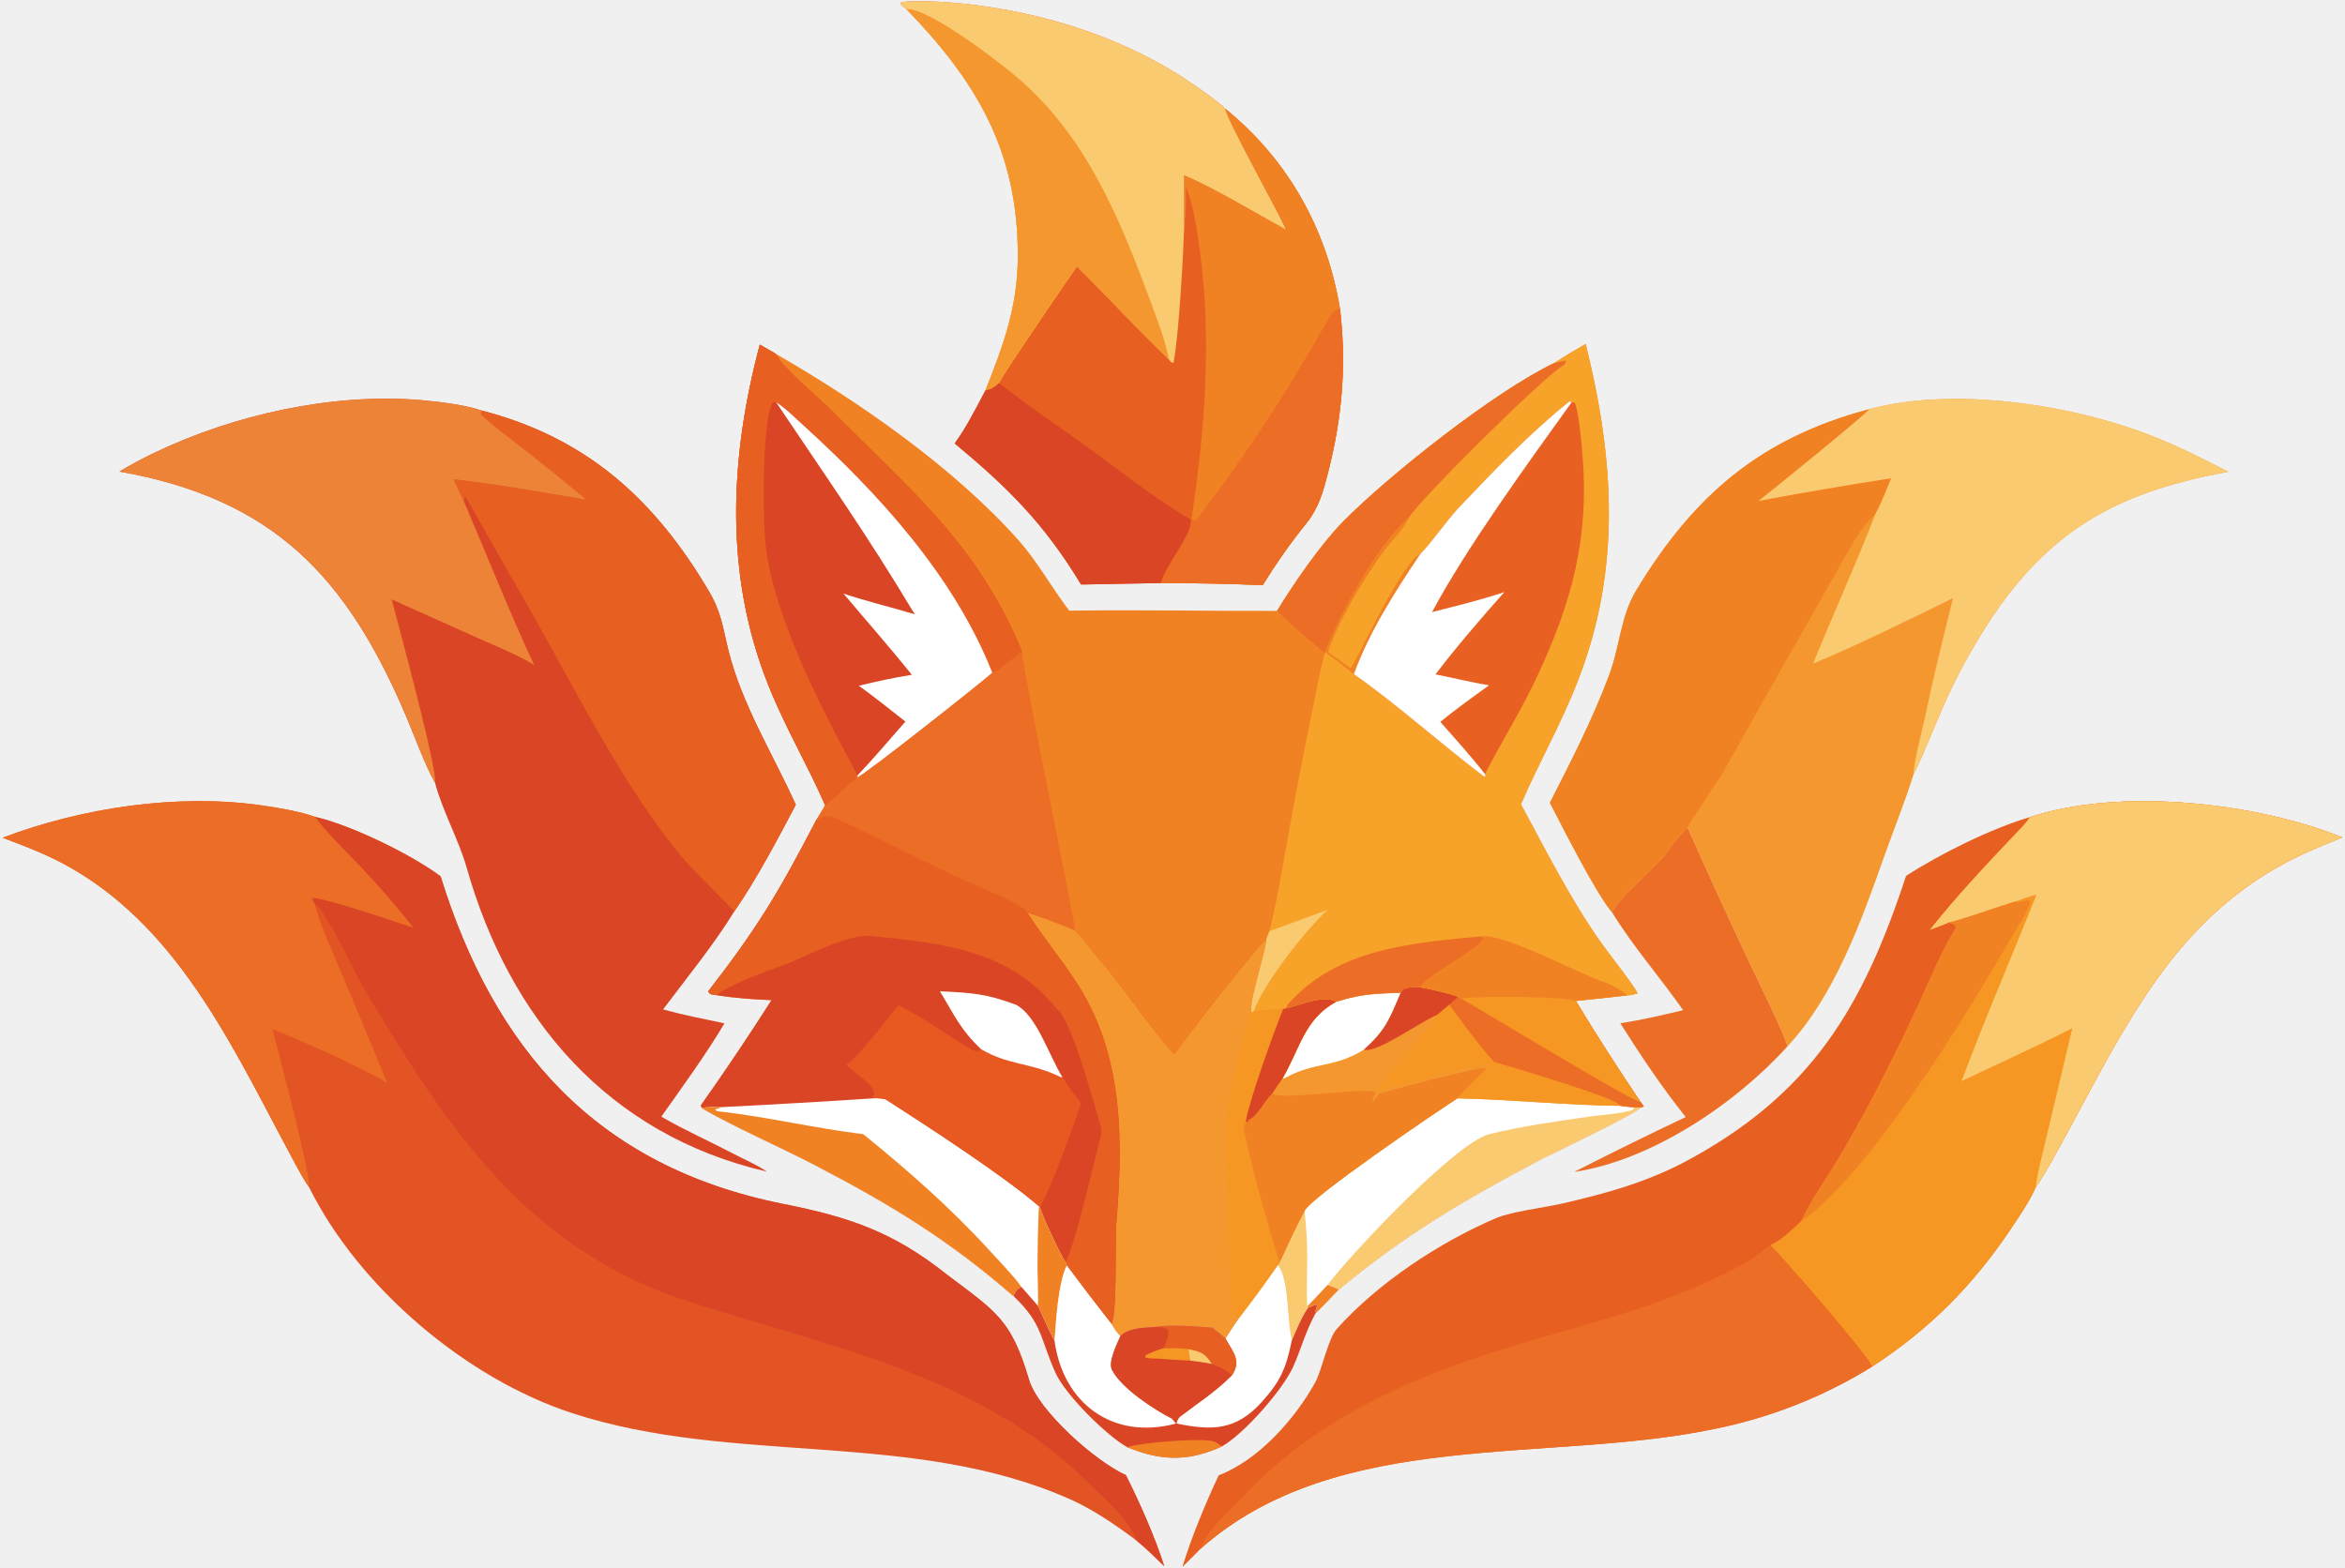
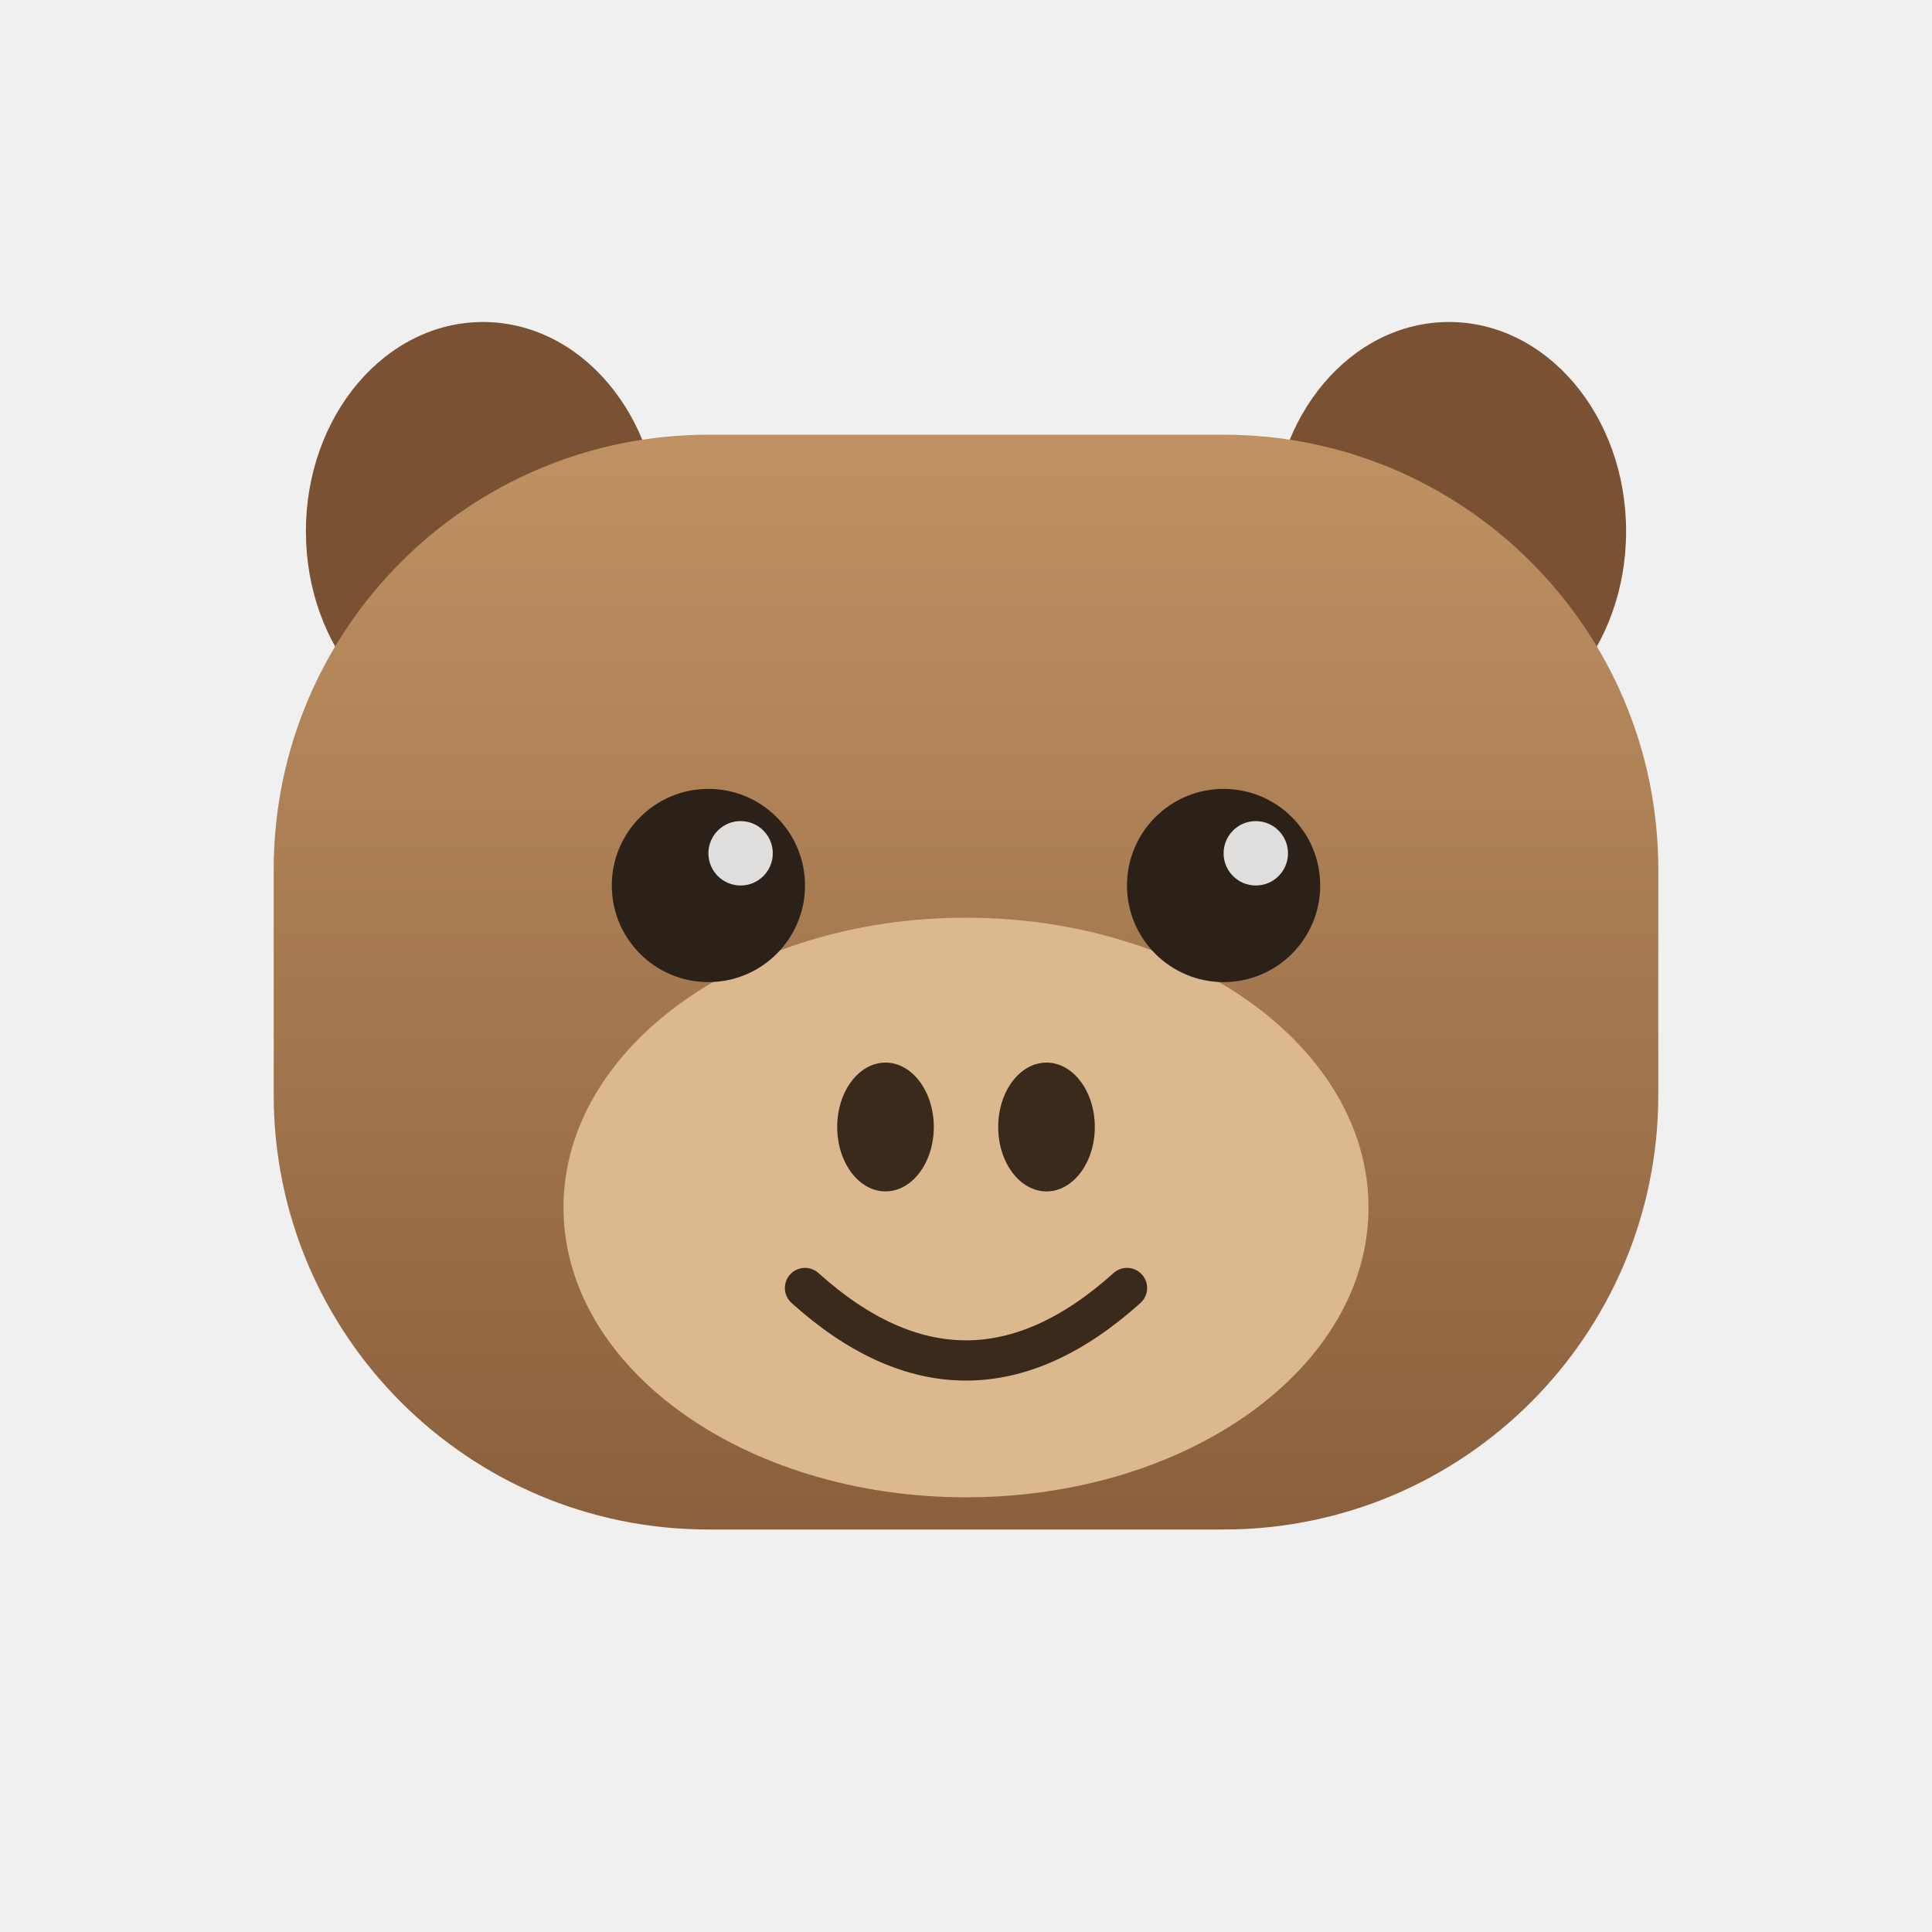
- <svg xmlns="http://www.w3.org/2000/svg" width="718" height="480" viewBox="0 0 718 480" fill="none">
-   <g clip-path="url(#clip0_2002_138)">
-     <path d="M475.975 111.14C479.22 108.995 482.125 107.284 485.505 105.343C494.22 140.39 496.545 174.152 483.055 208.656C477.735 222.262 471.185 233.521 465.68 246.319C473.555 260.847 480.845 275.458 490.435 289.009C492.05 291.291 500.855 302.539 501.4 304.235C500.21 304.54 499.38 304.82 498.14 304.85C492.925 305.455 487.71 306.015 482.49 306.535C489.165 317.605 495.08 326.745 502.305 337.49L503.29 338.78C502.99 338.91 502.705 339.105 502.38 339.145C498.995 342.1 475.905 352.86 469.955 356.015C446.68 368.37 430.11 378.295 409.91 394.9C409.08 395.73 403.185 401.9 402.89 402.05C402.735 400.975 402.965 400.88 403.325 399.83L402.92 399.505L400.525 400.49C398.615 403.055 396.885 407.465 395.53 410.515C393.89 404.415 394.78 392.36 391.3 387.51C387.425 393.09 383.415 398.565 379.26 403.94C377.88 405.9 376.56 407.9 375.295 409.935C373.905 408.695 372.65 407.735 371.17 406.595C365.925 406.235 358.415 405.48 353.435 406.435C350.165 406.575 345.404 406.69 343.047 409.185C341.637 407.735 341.384 407.225 340.31 405.47C335.67 399.565 331.109 393.6 326.628 387.57C323.986 392.97 323.355 404.335 322.883 410.61C321.285 407.76 319.351 403.11 317.784 399.91L312.706 394.09C311.019 395.015 311.11 395.2 310.295 396.915C290.334 379.59 272.747 368.9 249.053 356.57C239.038 351.36 224.767 345.095 215.441 339.68L214.873 339.345L214.593 338.51C222.06 327.945 229.275 317.2 236.235 306.29C230.543 306.06 225.064 305.675 219.438 304.77C217.635 304.42 217.579 304.75 216.815 303.65C231.937 284.12 238.287 273.55 249.888 251.212L252.646 246.608C247.281 234.241 240.568 223.097 235.317 209.993C221.694 175.992 223.402 140.277 232.644 105.53L237.439 108.304C262.959 122.947 292.157 143.265 311.9 165.499C317.746 172.083 322.162 180.227 327.393 187.017C349.08 186.699 369.595 187.143 391.025 187.081C395.85 179.083 404.47 166.614 411.075 159.903C425.385 145.359 458.04 119.627 475.975 111.14Z" fill="#F08223" />
-     <path d="M249.888 251.211C251.835 250.214 253.172 249.412 255.36 250.387C270.46 257.119 284.97 265.137 300.152 271.747C304.538 273.656 310.84 276.006 314.378 279.05L314.531 279.461C318.081 280.559 325.666 283.327 329.094 284.895C330.719 286.329 333.366 290.049 335.057 291.98C343.514 301.633 351.07 313.295 359.44 322.825C366.445 313.69 373.515 304.37 380.815 295.483C382.3 293.674 386.195 288.894 387.81 287.395C387.35 292.673 381.975 307.9 383.33 310.125L383.875 309.675C386.765 309.525 390 309.14 392.935 308.895L393.66 308.825C397.965 307.925 405.28 304.495 409.11 306.775L410.7 306.315C417.56 304.28 421.82 304.295 428.905 304.01L429.51 303.01C430.935 302.198 433.095 302.38 434.83 302.353C438.73 303.125 442.8 303.945 446.555 305.29L447.405 305.83C452.245 304.96 478.275 305.085 482.49 306.535C489.165 317.605 495.08 326.745 502.305 337.49L503.29 338.78C502.99 338.91 502.705 339.105 502.38 339.145C498.995 342.1 475.905 352.86 469.955 356.015C446.68 368.37 430.11 378.295 409.91 394.9C409.08 395.73 403.185 401.9 402.89 402.05C402.735 400.975 402.965 400.88 403.325 399.83L402.92 399.505L400.525 400.49C398.615 403.055 396.885 407.465 395.53 410.515C393.89 404.415 394.78 392.36 391.3 387.51C387.425 393.09 383.415 398.565 379.26 403.94C377.88 405.9 376.56 407.9 375.295 409.935C373.905 408.695 372.65 407.735 371.17 406.595C365.925 406.235 358.415 405.48 353.435 406.435C350.165 406.575 345.404 406.69 343.047 409.185C341.637 407.735 341.384 407.225 340.31 405.47C335.67 399.565 331.109 393.6 326.628 387.57C323.986 392.97 323.355 404.335 322.883 410.61C321.285 407.76 319.351 403.11 317.784 399.91L312.706 394.09C311.019 395.015 311.11 395.2 310.295 396.915C290.334 379.59 272.747 368.9 249.053 356.57C239.038 351.36 224.767 345.095 215.441 339.68L214.873 339.345L214.593 338.51C222.06 327.945 229.275 317.2 236.235 306.29C230.543 306.06 225.064 305.675 219.438 304.77C217.635 304.42 217.579 304.75 216.815 303.65C231.937 284.119 238.287 273.549 249.888 251.211Z" fill="#DA4525" />
-     <path d="M434.83 302.353C438.73 303.125 442.8 303.945 446.555 305.29L447.405 305.83C452.245 304.96 478.275 305.085 482.49 306.535C489.165 317.605 495.08 326.745 502.305 337.49L503.29 338.78C502.99 338.91 502.705 339.105 502.38 339.145C498.995 342.1 475.905 352.86 469.955 356.015C446.68 368.37 430.11 378.295 409.91 394.9C409.08 395.73 403.185 401.9 402.89 402.05C402.735 400.975 402.965 400.88 403.325 399.83L402.92 399.505L400.525 400.49C398.615 403.055 396.885 407.465 395.53 410.515C393.89 404.415 394.78 392.36 391.3 387.51L391.915 386.455C391.715 386.09 391.415 385.555 391.285 385.125C387.405 372.375 383.51 359.05 380.835 346.01C380.65 345.115 381.09 344.14 381.445 343.42L382.22 343.615L382.225 343.04C384.98 341.915 386.945 337.445 389.505 334.9C390.545 333.34 391.54 331.825 392.65 330.32C398.095 320.98 399.355 312.075 409.11 306.775L410.7 306.315C417.56 304.28 421.82 304.295 428.905 304.01L429.51 303.01C430.935 302.199 433.095 302.38 434.83 302.353Z" fill="#F4972E" />
-     <path d="M446.265 336.37C462.965 336.705 479.35 338.475 496.13 338.66C497.595 338.86 498.825 339.04 500.315 339.105L502.38 339.145C498.995 342.1 475.905 352.86 469.955 356.015C446.68 368.37 430.11 378.295 409.91 394.9C409.08 395.73 403.185 401.9 402.89 402.05C402.735 400.975 402.965 400.88 403.325 399.83L402.92 399.505L400.525 400.49C398.615 403.055 396.885 407.465 395.53 410.515C393.89 404.415 394.78 392.36 391.3 387.51L391.915 386.455C394.31 381.31 396.755 375.905 399.435 370.925C400.44 367.285 440.07 340.3 446.265 336.37Z" fill="white" />
-     <path d="M500.315 339.105L502.38 339.145C498.995 342.1 475.905 352.86 469.955 356.015C446.68 368.37 430.11 378.295 409.91 394.9C408.84 394.365 407.62 393.95 406.49 393.52C413.69 383.865 445.835 349.87 455.93 347.36C465.845 344.89 476.66 343.405 486.77 341.93C491.05 341.305 495.905 341.175 500.015 339.885L500.315 339.105Z" fill="#FACA71" />
-     <path d="M391.915 386.455C394.31 381.31 396.755 375.905 399.435 370.925C399.98 375.735 400.255 380.575 400.26 385.42C400.27 387.73 399.935 398.565 400.32 400.06L400.525 400.49C398.615 403.055 396.885 407.465 395.53 410.515C393.89 404.415 394.78 392.36 391.3 387.51L391.915 386.455Z" fill="#FACA71" />
-     <path d="M406.49 393.52C407.62 393.95 408.84 394.365 409.91 394.9C409.08 395.73 403.185 401.9 402.89 402.05C402.735 400.975 402.965 400.88 403.325 399.83L402.92 399.505L400.525 400.49L400.32 400.06L406.49 393.52Z" fill="#F08223" />
-     <path d="M389.505 334.9C393 337.065 417.915 332.855 421.125 334.505L420.16 336.995L420.67 337.15L422.305 334.91C426.325 333.77 453.35 326.36 455.235 327.165C452.62 329.84 448.625 333.655 446.265 336.37C440.07 340.3 400.44 367.285 399.435 370.925C396.755 375.905 394.31 381.31 391.915 386.455C391.715 386.09 391.415 385.555 391.285 385.125C387.405 372.375 383.51 359.05 380.835 346.01C380.65 345.115 381.09 344.14 381.445 343.42L382.22 343.615L382.225 343.04C384.98 341.915 386.945 337.445 389.505 334.9Z" fill="#F08223" />
-     <path d="M446.555 305.29L447.405 305.83C452.245 304.96 478.275 305.085 482.49 306.535C489.165 317.605 495.08 326.745 502.305 337.49L503.29 338.78C502.99 338.91 502.705 339.105 502.38 339.145L500.315 339.105C498.825 339.04 497.595 338.86 496.13 338.66C494.09 335.885 462.545 326.815 457.36 325.215C452.42 319.68 448.105 313.665 443.7 307.7L446.555 305.29Z" fill="#F69723" />
-     <path d="M446.555 305.29L447.405 305.83C454.18 309.655 499.56 337.28 502.305 337.49L503.29 338.78C502.99 338.91 502.705 339.105 502.38 339.145L500.315 339.105C498.825 339.04 497.595 338.86 496.13 338.66C494.09 335.885 462.545 326.815 457.36 325.215C452.42 319.68 448.105 313.665 443.7 307.7L446.555 305.29Z" fill="#EC6D25" />
-     <path d="M443.7 307.7C448.105 313.665 452.42 319.68 457.36 325.215C462.545 326.815 494.09 335.885 496.13 338.66C479.35 338.475 462.965 336.705 446.265 336.37C448.625 333.655 452.62 329.84 455.235 327.165L456.005 326.755L456.1 326.12C453.035 325.54 426.825 332.905 421.63 334.265C426.095 327.89 437.16 315.91 440.08 310.76C441.3 309.755 442.51 308.735 443.7 307.7Z" fill="#F69723" />
-     <path d="M409.11 306.775L410.7 306.315C417.56 304.28 421.82 304.295 428.905 304.01C425.445 312.065 424.365 315.4 417.625 321.425C408.89 326.975 402.5 325.235 393.965 329.86C393.13 330.315 393.5 330.19 392.65 330.32C398.095 320.98 399.355 312.075 409.11 306.775Z" fill="white" />
-     <path d="M434.83 302.353C438.73 303.125 442.8 303.945 446.555 305.29L443.7 307.7C442.51 308.735 441.3 309.755 440.08 310.76C434.505 313.14 421.24 322.815 417.625 321.425C424.365 315.4 425.445 312.065 428.905 304.01L429.51 303.01C430.935 302.199 433.095 302.38 434.83 302.353Z" fill="#DA4525" />
-     <path d="M314.531 279.461C318.081 280.559 325.666 283.327 329.094 284.895C330.719 286.329 333.366 290.05 335.057 291.98C343.514 301.634 351.07 313.295 359.44 322.825C366.445 313.69 373.515 304.37 380.815 295.483C382.3 293.675 386.195 288.894 387.81 287.395C387.35 292.673 381.975 307.9 383.33 310.125L383.875 309.675C386.765 309.525 390 309.14 392.935 308.895L393.66 308.825C397.965 307.925 405.28 304.495 409.11 306.775C399.355 312.075 398.095 320.98 392.65 330.32C391.54 331.825 390.545 333.34 389.505 334.9C386.945 337.445 384.98 341.915 382.225 343.04L382.22 343.615L381.445 343.42C381.09 344.14 380.65 345.115 380.835 346.01C383.51 359.05 387.405 372.375 391.285 385.125C391.415 385.555 391.715 386.09 391.915 386.455L391.3 387.51C387.425 393.09 383.415 398.565 379.26 403.94C377.88 405.9 376.56 407.9 375.295 409.935C373.905 408.695 372.65 407.735 371.17 406.595C365.925 406.235 358.415 405.48 353.435 406.435C350.165 406.575 345.404 406.69 343.047 409.185C341.637 407.735 341.384 407.225 340.31 405.47C342.142 402.15 341.352 380.05 341.785 374.79C343.747 350.935 344.124 326.33 331.977 304.81C327.03 296.049 320.094 288.237 314.776 279.853L314.531 279.461Z" fill="#F4972E" />
-     <path d="M393.66 308.825C397.965 307.925 405.28 304.495 409.11 306.775C399.355 312.075 398.095 320.98 392.65 330.32C391.54 331.825 390.545 333.34 389.505 334.9C386.945 337.445 384.98 341.915 382.225 343.04L382.22 343.615L381.445 343.42C381.09 344.14 380.65 345.115 380.835 346.01C383.51 359.05 387.405 372.375 391.285 385.125C391.415 385.555 391.715 386.09 391.915 386.455L391.3 387.51C387.425 393.09 383.415 398.565 379.26 403.94C377.84 402.61 377.385 402.05 377.28 399.92C376.4 382.1 375.52 363.255 375.31 345.51C375.25 340.65 380.975 313.44 383.33 310.125L383.875 309.675C386.765 309.525 390 309.14 392.935 308.895L393.66 308.825Z" fill="#F69723" />
-     <path d="M393.66 308.825C397.965 307.925 405.28 304.495 409.11 306.775C399.355 312.075 398.095 320.98 392.65 330.32C391.54 331.825 390.545 333.34 389.505 334.9C386.945 337.445 384.98 341.915 382.225 343.04L382.22 343.615L381.445 343.42C382.455 337.06 390.25 315.39 392.935 308.895L393.66 308.825Z" fill="#DA4525" />
-     <path d="M249.887 251.211C251.835 250.214 253.171 249.412 255.36 250.387C270.46 257.119 284.969 265.137 300.152 271.747C304.538 273.656 310.84 276.006 314.377 279.05L314.53 279.461L314.775 279.853C320.093 288.237 327.03 296.049 331.976 304.81C344.123 326.33 343.747 350.935 341.784 374.79C341.351 380.05 342.142 402.15 340.31 405.47C335.67 399.565 331.109 393.6 326.627 387.57L326.236 386.595C324.674 384.21 318.966 372.275 318.379 369.495C321.8 364.125 328.789 344.45 330.96 337.87C328.616 334.9 327.292 333.125 325.309 329.925C321.013 322.865 317.299 310.865 311.052 307.7C314.105 306.01 319.586 308.205 323.587 309.05C309.233 290.833 288.257 288.808 266.548 286.637C259.493 285.931 246.877 293.012 239.771 295.59C234.71 297.426 223.085 301.584 219.437 304.77C217.634 304.42 217.578 304.75 216.814 303.65C231.937 284.119 238.286 273.549 249.887 251.211Z" fill="#E75F21" />
-     <path d="M330.96 337.87C332.604 339.94 333.83 342.88 335.655 344.665L336.784 344.075C337.078 345.18 337.36 346.695 337.08 347.785C335.164 355.26 329.211 381.145 326.237 386.595C324.674 384.21 318.966 372.275 318.379 369.495C321.8 364.125 328.789 344.45 330.96 337.87Z" fill="#DA4525" />
-     <path d="M311.052 307.7C314.105 306.01 319.586 308.205 323.587 309.05C327.743 311.415 335.05 338.29 336.784 344.075L335.655 344.665C333.829 342.88 332.604 339.94 330.96 337.87C328.616 334.9 327.292 333.125 325.309 329.925C321.013 322.865 317.299 310.865 311.052 307.7Z" fill="#DA4525" />
-     <path d="M268.114 336.32C268.887 336.33 270.77 336.415 271.335 336.78C284.292 345.12 307.051 359.89 318.097 369.395L318.379 369.495C318.966 372.275 324.674 384.21 326.237 386.595L326.628 387.57C323.986 392.97 323.355 404.335 322.883 410.61C321.285 407.76 319.351 403.11 317.784 399.91L312.706 394.09C311.019 395.015 311.11 395.2 310.295 396.915C290.334 379.59 272.747 368.9 249.053 356.57C239.038 351.36 224.767 345.095 215.441 339.68L214.873 339.345C216.817 338.915 219.08 339.04 221.099 339.045C236.778 338.265 252.45 337.355 268.114 336.32Z" fill="white" />
-     <path d="M214.873 339.345C216.817 338.915 219.08 339.04 221.099 339.045L218.947 339.795C219.863 340.57 219.246 340.26 220.501 340.405C235.123 342.075 249.675 345.575 264.308 347.335C277.918 358.375 290.889 369.745 302.72 382.69C305.29 385.505 310.663 391.055 312.706 394.09C311.019 395.015 311.11 395.2 310.295 396.915C290.334 379.59 272.747 368.9 249.053 356.57C239.038 351.36 224.767 345.095 215.441 339.68L214.873 339.345Z" fill="#F08223" />
-     <path d="M318.097 369.395L318.379 369.495C318.966 372.275 324.674 384.21 326.237 386.595L326.628 387.57C323.986 392.97 323.355 404.335 322.883 410.61C321.285 407.76 319.351 403.11 317.784 399.91C317.969 398.145 317.684 390.63 317.676 388.3C317.682 381.995 317.823 375.695 318.097 369.395Z" fill="#F08223" />
-     <path d="M268.113 336.32L266.913 335.82L267.786 335.11C267.128 331.325 261.513 329.03 259.178 325.915C261.93 325.08 272.277 311.12 275.076 307.855C283.457 311.925 290.08 317.29 298.126 321.73C299.054 322.24 299.62 321.74 300.413 321.33C308.443 326.055 315.108 325.51 323.212 329.145C324.045 329.52 324.41 329.795 325.309 329.925C327.292 333.125 328.616 334.9 330.96 337.87C328.789 344.45 321.8 364.125 318.379 369.495L318.097 369.395C307.051 359.89 284.292 345.12 271.334 336.78C270.77 336.415 268.886 336.33 268.113 336.32Z" fill="#E85922" />
-     <path d="M287.781 303.575C297.485 304.045 301.879 304.265 311.053 307.7C317.3 310.865 321.014 322.865 325.309 329.925C324.411 329.795 324.046 329.52 323.212 329.145C315.109 325.51 308.444 326.055 300.413 321.33C294.081 315.365 292.334 311.07 287.781 303.575Z" fill="white" />
-     <path d="M475.975 111.14C479.22 108.995 482.125 107.284 485.505 105.343C494.22 140.39 496.545 174.152 483.055 208.656C477.735 222.262 471.185 233.521 465.68 246.319C473.555 260.847 480.845 275.458 490.435 289.009C492.05 291.291 500.855 302.539 501.4 304.235C500.21 304.54 499.38 304.82 498.14 304.85C492.925 305.455 487.71 306.015 482.49 306.535C478.275 305.085 452.245 304.96 447.405 305.83L446.555 305.29C442.8 303.945 438.73 303.125 434.83 302.354C433.095 302.38 430.935 302.199 429.51 303.01L428.905 304.01C421.82 304.295 417.56 304.28 410.7 306.315L409.11 306.775C405.28 304.495 397.965 307.925 393.66 308.825L392.935 308.895C390 309.14 386.765 309.525 383.875 309.675L383.33 310.125C381.975 307.9 387.35 292.674 387.81 287.395L388.675 285.191C390.86 276.813 392.71 265.406 394.29 256.695C396.565 243.899 399.02 231.136 401.65 218.408C402.865 212.441 404.09 205.534 405.76 199.734C408.57 201.681 411.785 204.312 414.53 206.447C419.4 193.235 427.11 181.252 434.905 169.619C429.295 171.723 414.485 204.218 413.525 204.599C411.235 202.926 408.93 201.274 406.61 199.641C410.015 189.8 416.955 178.363 422.98 169.762C425.32 166.43 429.985 162.012 431.42 158.457C421.49 167.084 410.295 187.99 405.56 200.062C402.89 197.768 392.865 189.414 391.025 187.081C395.85 179.083 404.47 166.614 411.075 159.903C425.385 145.359 458.04 119.627 475.975 111.14Z" fill="#F7A32A" />
-     <path d="M434.905 169.618C437.66 167.012 443.08 159.28 446.455 155.702C457.205 144.317 468.31 132.77 480.515 122.928L481.275 123.109L482.24 123.35C483.5 126.867 484.245 135.769 484.56 139.633C486.62 165.019 481.185 184.667 470.58 207.316C465.555 218.054 459.865 226.927 454.66 237.048L454.88 237.673L454.345 237.792C441.635 228.163 427.165 215.247 414.53 206.446C419.4 193.235 427.11 181.252 434.905 169.618Z" fill="#E86123" />
-     <path d="M434.905 169.618C437.66 167.012 443.08 159.28 446.455 155.702C457.205 144.317 468.31 132.77 480.515 122.928L481.275 123.109C467.74 141.984 449.24 167.332 438.465 187.451C445.905 185.56 453.31 183.772 460.595 181.335C453.93 188.829 445.545 198.546 439.515 206.538C444.51 207.501 451.155 209.118 455.92 209.873C450.755 213.598 445.955 217.047 441 221.061C445.38 226.021 450.615 231.842 454.66 237.048L454.88 237.673L454.345 237.792C441.635 228.163 427.165 215.247 414.53 206.446C419.4 193.235 427.11 181.252 434.905 169.618Z" fill="white" />
-     <path d="M475.975 111.14C477.15 110.878 478.335 110.631 479.52 110.398C479.195 111.261 479.29 111.554 478.475 112.028C472.55 115.474 434.835 152.825 431.42 158.457C421.49 167.084 410.295 187.99 405.56 200.062C402.89 197.768 392.865 189.413 391.025 187.081C395.85 179.082 404.47 166.614 411.075 159.902C425.385 145.359 458.04 119.627 475.975 111.14Z" fill="#EC6D25" />
-     <path d="M453.14 286.783C460.12 285.369 483.665 298.451 491.255 300.772C492.935 301.286 496.96 303.47 498.14 304.85C492.925 305.455 487.71 306.015 482.49 306.535C478.275 305.085 452.245 304.96 447.405 305.83L446.555 305.29C442.8 303.945 438.73 303.125 434.83 302.353C437.745 297.95 452.2 291.317 454.275 287.336L453.14 286.783Z" fill="#F08223" />
-     <path d="M393.66 308.825C394.06 308.075 394.18 307.74 394.745 307.115C409.915 290.309 432.69 288.779 453.14 286.783L454.275 287.336C452.2 291.317 437.745 297.95 434.83 302.353C433.095 302.38 430.935 302.198 429.51 303.01L428.905 304.01C421.82 304.295 417.56 304.28 410.7 306.315L409.11 306.775C405.28 304.495 397.965 307.925 393.66 308.825Z" fill="#EC6D25" />
-     <path d="M388.675 285.191L406.465 278.65C399.885 284.628 386.8 301.284 383.875 309.675L383.33 310.125C381.975 307.9 387.35 292.674 387.81 287.395L388.675 285.191Z" fill="#FACA71" />
-     <path d="M232.644 105.53L237.438 108.304C240.228 113.372 250.138 121.211 254.514 125.613C278.743 149.989 299.494 166.835 312.917 199.525C311.366 200.7 304.995 205.971 303.838 206.04C300.248 209.239 264.434 237.583 262.412 238.139C259.443 240.534 255.073 244.83 252.646 246.608C247.28 234.241 240.567 223.097 235.317 209.993C221.693 175.992 223.401 140.277 232.644 105.53Z" fill="#DA4525" />
-     <path d="M232.644 105.53L237.438 108.304C240.228 113.372 250.138 121.211 254.514 125.613C278.743 149.989 299.494 166.835 312.917 199.525C311.366 200.7 304.995 205.971 303.838 206.04C292.202 176.579 269.233 151.382 246.013 130.29C243.454 127.965 240.506 125.001 237.649 123.202L236.68 123.214C233.512 127.179 233.319 157.573 234.522 167.705C237.069 189.174 251.852 217.614 262.359 237.084C262.468 237.162 262.578 237.239 262.687 237.317L262.412 238.139C259.443 240.534 255.073 244.83 252.646 246.608C247.28 234.241 240.567 223.097 235.317 209.993C221.693 175.992 223.401 140.277 232.644 105.53Z" fill="#E75F21" />
-     <path d="M237.649 123.202C240.506 125.001 243.454 127.965 246.013 130.29C269.233 151.382 292.202 176.579 303.838 206.04C300.248 209.239 264.434 237.583 262.412 238.139L262.687 237.317C267.458 232.339 272.612 226.212 277.221 220.982C272.507 217.272 267.82 213.514 262.958 210.002C268.747 208.621 273.289 207.607 279.187 206.655C272.583 198.399 265.111 189.932 258.254 181.779C264.544 183.94 273.329 186.081 280.072 188.117C265.558 163.876 253.103 146.274 237.649 123.202Z" fill="white" />
-     <path d="M312.917 199.525C313.842 208.746 329.501 283.62 329.093 284.895C325.665 283.328 318.08 280.56 314.53 279.462L314.377 279.051C310.84 276.007 304.538 273.657 300.152 271.747C284.969 265.137 270.46 257.12 255.36 250.388C253.171 249.412 251.835 250.214 249.887 251.212L252.646 246.608C255.073 244.83 259.443 240.534 262.412 238.139C264.434 237.583 300.248 209.239 303.838 206.04C304.995 205.971 311.366 200.7 312.917 199.525Z" fill="#EC6D25" />
-     <path d="M621.56 250.225C649.19 241.166 690.17 245.625 717.205 256.44C709.7 259.501 703.805 261.849 696.72 265.928C667.78 282.589 653.15 309.35 637.985 337.57C635.265 342.625 626.38 359.54 623.34 363.51C621.565 367.67 618.1 372.775 615.505 376.62C603.8 393.985 590.755 407.065 573.195 418.535C558.59 427.585 542.505 433.99 525.68 437.455C474.11 448.47 409.665 436.945 367.58 474.325L362.02 479.92C364.675 471.09 369.22 460.1 373.15 451.81C385.24 447.205 396.37 434.76 402.66 423.43C404.7 419.76 406.64 409.95 409.285 407C421.92 392.885 440.665 380.49 458.075 373.04C463.07 370.96 472.755 369.86 478.055 368.64C491.315 365.58 503.22 362.38 515.38 356.08C554.775 335.245 570.47 308.165 583.605 268.238C594.21 261.405 609.565 253.776 621.56 250.225Z" fill="#E75F21" />
-     <path d="M621.56 250.225C649.19 241.166 690.17 245.625 717.205 256.44C709.7 259.501 703.805 261.849 696.72 265.928C667.78 282.589 653.15 309.35 637.985 337.57C635.265 342.625 626.38 359.54 623.34 363.51C621.565 367.67 618.1 372.775 615.505 376.62C603.8 393.985 590.755 407.065 573.195 418.535C571.44 414.48 545.975 385.205 542.01 381.33C545.73 379.58 548.56 376.67 551.55 373.895C553.47 369.34 558.85 361.395 561.64 356.86C565.865 349.91 569.865 342.82 573.625 335.605C579.675 324.1 585.435 312.17 590.735 300.303C593.075 295.052 595.375 289.951 598.375 285.025L598.865 284.239L598.58 283.248L596.69 282.524C595.035 283.259 592.67 284.079 590.925 284.746C598.69 274.913 607.395 265.636 616.01 256.539C617.96 254.482 619.98 252.581 621.56 250.225Z" fill="#F69723" />
-     <path d="M621.56 250.225C649.19 241.166 690.17 245.625 717.205 256.44C709.7 259.501 703.805 261.849 696.72 265.928C667.78 282.589 653.15 309.35 637.985 337.57C635.265 342.625 626.38 359.54 623.34 363.51C623.565 360.315 625.67 352.15 626.47 348.71L634.525 314.865C623.65 320.42 611.72 325.83 600.605 331.08C607.7 312.03 616.01 292.932 623.54 273.98C621.255 274.578 619.18 275.355 616.955 276.14C611.51 277.698 601.165 281.561 596.69 282.524C595.035 283.259 592.67 284.079 590.925 284.746C598.69 274.913 607.395 265.636 616.01 256.539C617.96 254.482 619.98 252.581 621.56 250.225Z" fill="#FACA71" />
-     <path d="M616.955 276.139C618.865 276.349 619.025 276.37 620.78 275.62L621.765 275.983C621.55 276.499 620.36 279.537 620.27 279.703C618.645 282.815 616.2 286.393 614.46 289.437C602.325 310.605 571.635 360.585 551.55 373.895C553.47 369.34 558.85 361.395 561.64 356.86C565.865 349.91 569.865 342.82 573.625 335.605C579.675 324.1 585.435 312.17 590.735 300.302C593.075 295.051 595.375 289.951 598.375 285.024L598.865 284.238L598.58 283.248L596.69 282.524C601.165 281.56 611.51 277.697 616.955 276.139Z" fill="#F08223" />
-     <path d="M367.58 474.325C369.175 468.785 376.94 462.325 380.92 458.04C402.63 434.675 432.38 421.595 462.36 412.475C487.43 404.85 512.63 399.29 535.565 386.03C537.88 384.695 539.795 382.84 542.01 381.33C545.975 385.205 571.44 414.48 573.195 418.535C558.59 427.585 542.505 433.99 525.68 437.455C474.11 448.47 409.665 436.945 367.58 474.325Z" fill="#EC6D25" />
-     <path d="M0.801 256.56C25.018 247.36 54.157 243.004 79.764 246.599C84.719 247.295 91.832 248.471 96.519 250.184C107.353 252.657 125.73 261.55 134.908 268.389C151.273 321.035 182.319 357.225 239.866 368.71C259.977 372.725 273.389 377.2 289.764 390.215C305.109 401.825 309.611 404.04 315.084 422.56C317.848 431.91 335.17 447.435 344.74 451.765C348.92 460.1 353.64 470.705 356.47 479.625C353.74 476.995 350.935 474.185 348 471.815C341.661 467.07 335.043 462.49 327.807 459.22C279.619 437.72 224.65 448.955 175.055 432.73C142.825 422.185 109.913 394.42 94.626 363.56C93.106 361.485 91.602 358.645 90.351 356.335C72.476 323.335 56.065 285.647 22.079 265.999C15.062 261.942 8.326 259.394 0.801 256.56Z" fill="#E25424" />
-     <path d="M96.52 250.183C107.353 252.656 125.73 261.55 134.908 268.389C151.273 321.035 182.319 357.225 239.866 368.71C259.977 372.725 273.389 377.2 289.764 390.215C305.109 401.825 309.611 404.04 315.084 422.56C317.848 431.91 335.17 447.435 344.74 451.765C348.92 460.1 353.64 470.705 356.47 479.625C353.74 476.995 350.935 474.185 348 471.815C346.347 465.985 337.908 458.67 333.511 454.355C300.489 421.36 253.876 412.4 211.091 398.675C161.126 382.655 136.715 345.09 111.239 302.361C107.851 296.679 100.658 280.062 96.174 276.477C95.927 276.2 95.647 275.431 95.476 275.041C98.124 274.429 122.162 282.64 126.602 284.128C121.639 277.875 116.417 271.832 110.95 266.014C107.991 262.893 98.326 253.311 96.52 250.183Z" fill="#DA4525" />
-     <path d="M0.801 256.56C25.018 247.36 54.157 243.004 79.764 246.599C84.719 247.295 91.832 248.471 96.519 250.184C98.326 253.311 107.991 262.893 110.95 266.015C116.417 271.833 121.639 277.876 126.602 284.128C122.162 282.641 98.124 274.43 95.476 275.041C95.647 275.431 95.927 276.201 96.174 276.477C98.524 284.568 102.091 292.191 105.352 299.903C109.836 310.48 114.246 321.085 118.583 331.725C112.441 327.625 90.966 318.075 83.428 315.2C85.304 322.65 95.038 358.885 94.626 363.56C93.106 361.485 91.602 358.645 90.351 356.335C72.476 323.335 56.065 285.647 22.079 265.999C15.062 261.942 8.326 259.394 0.801 256.56Z" fill="#EC6D25" />
-     <path d="M36.545 144.41C39.994 142.362 43.531 140.466 47.146 138.728C71.59 126.965 101.828 120.272 128.784 122.526C133.934 122.956 142.546 124.004 147.441 125.707C179.429 133.995 200.18 152.645 216.845 180.687C220.918 187.54 221.171 191.645 223.036 199.172C227.129 215.7 236.727 231.113 243.669 246.443C238.264 256.707 231.491 269.571 224.834 279.118C218.987 288.737 209.926 299.947 203.02 309.135C209.213 310.84 215.524 312.075 221.813 313.395C216.298 322.785 208.814 332.995 202.483 341.975C209.473 346.055 217.54 349.635 224.721 353.415C227.875 355.075 231.937 356.795 234.787 358.805C186.018 347.505 155.923 311.75 142.857 265.626C140.49 257.27 135.466 248.348 133.181 239.672C130.294 234.691 126.858 225.314 124.571 219.9C106.437 176.964 83.989 152.799 36.545 144.41Z" fill="#DA4525" />
-     <path d="M147.441 125.708C179.429 133.996 200.18 152.646 216.845 180.688C220.918 187.54 221.171 191.646 223.036 199.172C227.129 215.701 236.727 231.114 243.669 246.444C238.264 256.708 231.491 269.571 224.834 279.119C219.383 273.408 210.999 265.446 206.282 259.418C189.485 237.952 176.496 211.879 163.029 188.069L149.288 164.041C148.577 162.77 142.818 152.392 142.458 152.068L141.922 153.256C140.917 151.391 139.8 148.753 138.889 146.775C152.344 148.295 166.196 150.78 179.569 153.061C173.076 147.624 166.488 142.3 159.809 137.094C156.534 134.519 149.974 129.652 147.218 126.9L147.441 125.708Z" fill="#E75F21" />
-     <path d="M36.545 144.41C39.994 142.362 43.531 140.466 47.146 138.728C71.59 126.965 101.828 120.272 128.784 122.526C133.934 122.956 142.546 124.004 147.441 125.707L147.218 126.899C149.974 129.651 156.534 134.519 159.809 137.093C166.488 142.3 173.076 147.623 179.569 153.061C166.196 150.779 152.344 148.294 138.889 146.775C139.8 148.752 140.917 151.39 141.922 153.255C148.71 169.117 156.304 188.254 163.529 203.623C158.986 200.799 151.773 197.847 146.733 195.59L119.912 183.552C121.851 190.84 134.038 235.869 133.181 239.672C130.294 234.691 126.858 225.314 124.571 219.9C106.437 176.964 83.989 152.799 36.545 144.41Z" fill="#ED8337" />
-     <path d="M572.35 125.308C598.135 118.311 634.385 123.835 659.05 133.56C667.205 136.776 674.455 140.479 682.24 144.456C650.39 150.413 629.28 160.685 610.45 188.3C604.515 197.12 599.365 206.448 595.07 216.173C592.01 223.087 589.27 230.474 585.895 237.176C583.285 245.531 579.88 253.913 576.95 262.181C569.995 281.821 561.8 304.92 547.345 320.385C545.005 313.765 539.525 302.994 536.43 296.405C529.665 282.164 523.095 267.832 516.71 253.414C515.515 254.523 512.315 258.123 511.51 259.438C507.95 265.256 496.115 273.944 493.63 279.473C488.625 273.581 478.345 253.189 474.55 245.828C481.17 232.857 487.5 220.572 492.62 206.947C496.135 197.588 496.09 188.852 501.115 180.584C518.81 151.447 539.23 134.098 572.35 125.308Z" fill="#F4972E" />
-     <path d="M572.35 125.308C571.9 126.426 541.25 151.291 538.465 153.402C551.965 150.871 565.5 148.554 579.07 146.452C577.7 149.784 575.985 154.186 574.265 157.334C571.2 160.404 569.28 162.849 567.125 166.646C554.035 189.76 540.79 212.81 527.875 236.027C526.28 238.898 517.22 251.854 516.71 253.413C515.515 254.522 512.315 258.123 511.51 259.438C507.95 265.255 496.115 273.944 493.63 279.473C488.625 273.58 478.345 253.189 474.55 245.828C481.17 232.857 487.5 220.571 492.62 206.947C496.135 197.587 496.09 188.852 501.115 180.583C518.81 151.447 539.23 134.098 572.35 125.308Z" fill="#F08223" />
-     <path d="M572.35 125.308C598.135 118.311 634.385 123.835 659.05 133.56C667.205 136.776 674.455 140.479 682.24 144.456C650.39 150.413 629.28 160.685 610.45 188.3C604.515 197.12 599.365 206.448 595.07 216.173C592.01 223.087 589.27 230.474 585.895 237.176C585.96 233.281 588.37 224.496 589.285 220.119C591.865 207.775 594.93 195.414 597.98 183.173C584.925 189.586 568.445 197.745 555.145 203.218C561.26 188.217 568.495 172.179 574.265 157.335C575.985 154.187 577.7 149.784 579.07 146.453C565.5 148.555 551.965 150.872 538.465 153.403C541.25 151.292 571.9 126.426 572.35 125.308Z" fill="#FACA71" />
-     <path d="M277.512 2.781L275.877 1.431L275.913 0.7C278.475 0.131 286.904 0.45 289.772 0.663C314.831 2.521 340.798 9.98 361.985 23.594C364.84 25.427 372.805 30.894 375.17 33.285C394.42 48.914 406.245 70.157 410.285 94.51C412.52 113.337 410.665 130.468 405.575 148.655C404.4 152.86 402.795 156.754 400.035 160.209C395.065 166.337 390.785 172.476 386.63 179.2C376.23 178.775 365.82 178.561 355.41 178.558L330.998 179.014C319.783 160.43 308.678 149.399 292.3 135.801C295.777 131.081 298.905 124.877 301.681 119.644C307.198 105.851 311.598 93.812 311.65 78.695C311.762 46.352 299.06 25.014 277.512 2.781Z" fill="#E75F21" />
-     <path d="M277.512 2.781L275.877 1.431L275.913 0.7C278.475 0.131 286.904 0.45 289.772 0.663C314.831 2.521 340.798 9.98 361.985 23.594C364.84 25.427 372.805 30.894 375.17 33.285C375.615 36.569 391.19 64.504 393.845 70.404C384.445 65.329 371.97 57.674 362.595 53.719L362.61 68.776C362.32 77.454 361.005 102.597 359.305 111.152C358.17 110.762 358.705 111.024 357.815 109.978C348.595 101.215 339.085 90.766 329.741 81.58C323.576 90.476 317.497 99.431 311.506 108.446C310.513 109.957 306.463 115.948 305.891 117.308C304.136 118.823 303.897 118.982 301.681 119.644C307.198 105.851 311.598 93.812 311.65 78.695C311.762 46.352 299.06 25.014 277.512 2.781Z" fill="#FACA71" />
-     <path d="M277.512 2.781C284.638 2.428 307.217 19.915 312.684 24.762C332.687 42.5 342.664 66.495 351.76 90.969C353.605 95.937 357.215 105.145 357.815 109.978C348.595 101.215 339.085 90.766 329.741 81.58C323.576 90.476 317.497 99.431 311.506 108.446C310.513 109.957 306.463 115.948 305.891 117.308C304.136 118.823 303.897 118.982 301.681 119.644C307.198 105.851 311.598 93.812 311.65 78.695C311.762 46.352 299.06 25.014 277.512 2.781Z" fill="#F4972E" />
-     <path d="M375.17 33.285C394.42 48.914 406.245 70.157 410.285 94.51C412.52 113.337 410.665 130.468 405.575 148.655C404.4 152.86 402.795 156.754 400.035 160.209C395.065 166.337 390.785 172.476 386.63 179.2C376.23 178.775 365.82 178.561 355.41 178.558C356.92 172.869 365.44 163.225 364.575 159.044L364.835 158.695C368.895 132.116 371.065 103.652 367.4 76.986C366.535 70.721 365.485 62.97 363.125 57.117C363.105 60.465 363.26 65.67 362.61 68.776L362.595 53.719C371.97 57.674 384.445 65.329 393.845 70.404C391.19 64.504 375.615 36.569 375.17 33.285Z" fill="#F08223" />
-     <path d="M364.835 158.695L365.335 159.336C366.41 159.804 366.925 158.388 367.76 157.297C382.32 138.281 395.435 117.849 407.13 96.963C408 95.412 408.71 95.041 410.285 94.51C412.52 113.337 410.665 130.468 405.575 148.655C404.4 152.859 402.795 156.753 400.035 160.208C395.065 166.337 390.785 172.476 386.63 179.2C376.23 178.775 365.82 178.56 355.41 178.557C356.92 172.869 365.44 163.225 364.575 159.044L364.835 158.695Z" fill="#EC6D25" />
-     <path d="M305.891 117.307C315.324 124.841 327.596 132.809 337.444 140.221C343.616 144.868 358.225 155.846 364.575 159.044C365.44 163.225 356.92 172.869 355.41 178.557L330.998 179.013C319.784 160.429 308.678 149.398 292.301 135.801C295.778 131.081 298.905 124.877 301.682 119.644C303.898 118.982 304.137 118.822 305.891 117.307Z" fill="#DA4525" />
-     <path d="M391.3 387.51C394.78 392.36 393.89 404.415 395.53 410.515C396.885 407.465 398.615 403.055 400.525 400.49L402.92 399.505L403.325 399.83C402.965 400.88 402.735 400.975 402.89 402.05L402.535 402.7C399.655 408.015 398.105 413.93 395.85 418.79C392.56 425.88 380.88 439.145 374.165 442.94C373.72 443.15 373.27 443.35 372.815 443.54C362.92 447.725 354.82 447.155 345.152 443.2C338.889 439.77 326.289 427.235 323.247 420.585C318.345 409.865 319.43 405.595 310.295 396.915C311.11 395.2 311.019 395.015 312.706 394.09L317.784 399.91C319.351 403.11 321.285 407.76 322.883 410.61C323.355 404.335 323.986 392.97 326.628 387.57C331.109 393.6 335.67 399.565 340.31 405.47C341.384 407.225 341.637 407.735 343.047 409.185C345.404 406.69 350.165 406.575 353.435 406.435C358.415 405.48 365.925 406.235 371.17 406.595C372.65 407.735 373.905 408.695 375.295 409.935C376.56 407.9 377.88 405.9 379.26 403.94C383.415 398.565 387.425 393.09 391.3 387.51Z" fill="white" />
-     <path d="M353.435 406.435C358.415 405.48 365.925 406.235 371.17 406.595C372.65 407.735 373.905 408.695 375.295 409.935C377.705 414.175 380.255 416.815 377.215 421.29C371.795 426.65 367.335 429.325 361.405 433.885C360.82 434.335 360.445 435.205 360.31 435.96L360.045 435.97L358.725 434.39C353.57 431.78 343.19 425.065 340.459 419.45C339.283 417.03 341.936 411.78 343.047 409.185C345.404 406.69 350.165 406.575 353.435 406.435Z" fill="#DA4525" />
-     <path d="M343.047 409.185C345.404 406.69 350.165 406.575 353.435 406.435C355.745 406.565 356 406.215 357.685 407.275C358.015 409.36 357.065 410.69 356.205 412.93C354.165 413.615 352.455 414.045 350.65 415.21L350.685 415.725C352.32 416.065 352.57 416.035 354.185 416.05C357.665 419.43 358.67 429.75 358.725 434.39C353.57 431.78 343.19 425.065 340.459 419.45C339.283 417.03 341.936 411.78 343.047 409.185Z" fill="#DA4525" />
-     <path d="M353.435 406.435C358.415 405.48 365.925 406.235 371.17 406.595C372.65 407.735 373.905 408.695 375.295 409.935C377.705 414.175 380.255 416.815 377.215 421.29C375.29 419.28 373.645 418.815 371.065 417.705C369.065 417.25 366.495 416.96 364.42 416.665C361.13 416.565 357.5 416.26 354.185 416.05C352.57 416.035 352.32 416.065 350.685 415.725L350.65 415.21C352.455 414.045 354.165 413.615 356.205 412.93C357.065 410.69 358.015 409.36 357.685 407.275C356 406.215 355.745 406.565 353.435 406.435Z" fill="#E75F21" />
-     <path d="M356.205 412.93C358.905 412.9 361.175 412.78 363.855 413.19L364.42 416.665C361.13 416.565 357.5 416.26 354.185 416.05C352.57 416.035 352.32 416.065 350.685 415.725L350.65 415.21C352.455 414.045 354.165 413.615 356.205 412.93Z" fill="#F69723" />
-     <path d="M363.855 413.19C367.75 413.97 368.875 414.365 371.065 417.705C369.065 417.25 366.495 416.96 364.42 416.665L363.855 413.19Z" fill="#FACA71" />
-     <path d="M391.3 387.51C394.78 392.36 393.89 404.415 395.53 410.515C393.755 419.015 392.145 422.945 386.235 429.465C378.375 438.13 371.005 438.17 360.31 435.96C360.445 435.205 360.82 434.335 361.405 433.885C367.335 429.325 371.795 426.65 377.215 421.29C380.255 416.815 377.705 414.175 375.295 409.935C376.56 407.9 377.88 405.9 379.26 403.94C383.415 398.565 387.425 393.09 391.3 387.51Z" fill="white" />
-     <path d="M310.295 396.915C311.11 395.2 311.019 395.015 312.706 394.09L317.784 399.91C319.351 403.11 321.285 407.76 322.883 410.61C325.461 429.71 340.655 441.145 360.045 435.97L360.31 435.96C371.005 438.17 378.375 438.13 386.235 429.465C392.145 422.945 393.755 419.015 395.53 410.515C396.885 407.465 398.615 403.055 400.525 400.49L402.92 399.505L403.325 399.83C402.965 400.88 402.735 400.975 402.89 402.05L402.535 402.7C399.655 408.015 398.105 413.93 395.85 418.79C392.56 425.88 380.88 439.145 374.165 442.94C373.72 443.15 373.27 443.35 372.815 443.54C362.92 447.725 354.82 447.155 345.152 443.2C338.889 439.77 326.289 427.235 323.247 420.585C318.345 409.865 319.43 405.595 310.295 396.915Z" fill="#DA4525" />
-     <path d="M345.152 443.2C348.635 441.88 367.265 440.27 371.56 441.395C372.025 441.515 373.65 442.595 374.165 442.94C373.72 443.15 373.27 443.35 372.815 443.54C362.92 447.725 354.82 447.155 345.152 443.2Z" fill="#F08223" />
-     <path d="M493.63 279.473C496.115 273.944 507.95 265.255 511.51 259.438C512.315 258.123 515.515 254.523 516.71 253.414C523.095 267.832 529.665 282.164 536.43 296.405C539.525 302.994 545.005 313.765 547.345 320.385C531.46 338.03 505.54 355.425 481.965 358.905C493.275 353.14 504.665 347.535 516.13 342.095C508.71 332.79 502.46 323.37 496.09 313.35C502.59 312.415 508.96 310.875 515.345 309.365C508.2 299.179 500.235 290.169 493.63 279.473Z" fill="#EC6D25" />
-   </g>
+ <svg xmlns="http://www.w3.org/2000/svg" viewBox="0 0 120 120" width="120" height="120" role="img" aria-label="Capy">
  <defs>
-     <clipPath id="clip0_2002_138">
-       <rect width="718" height="480" fill="white" />
-     </clipPath>
+     <linearGradient id="capy-fur" x1="0" y1="0" x2="0" y2="1">
+       <stop offset="0" stop-color="#c09263" />
+       <stop offset="1" stop-color="#8a5f3c" />
+     </linearGradient>
  </defs>
+   <ellipse cx="30" cy="33" rx="11" ry="13" fill="#7a5233" />
+   <ellipse cx="90" cy="33" rx="11" ry="13" fill="#7a5233" />
+   <rect x="17" y="27" width="86" height="68" rx="27" fill="url(#capy-fur)" />
+   <ellipse cx="60" cy="75" rx="25" ry="18" fill="#dcb88f" />
+   <circle cx="44" cy="55" r="6" fill="#2b2118" />
+   <circle cx="76" cy="55" r="6" fill="#2b2118" />
+   <circle cx="46" cy="53" r="2" fill="#ffffff" opacity="0.85" />
+   <circle cx="78" cy="53" r="2" fill="#ffffff" opacity="0.85" />
+   <ellipse cx="55" cy="70" rx="3" ry="4" fill="#3a2a1c" />
+   <ellipse cx="65" cy="70" rx="3" ry="4" fill="#3a2a1c" />
+   <path d="M50 80 q10 9 20 0" stroke="#3a2a1c" stroke-width="2.5" fill="none" stroke-linecap="round" />
</svg>
